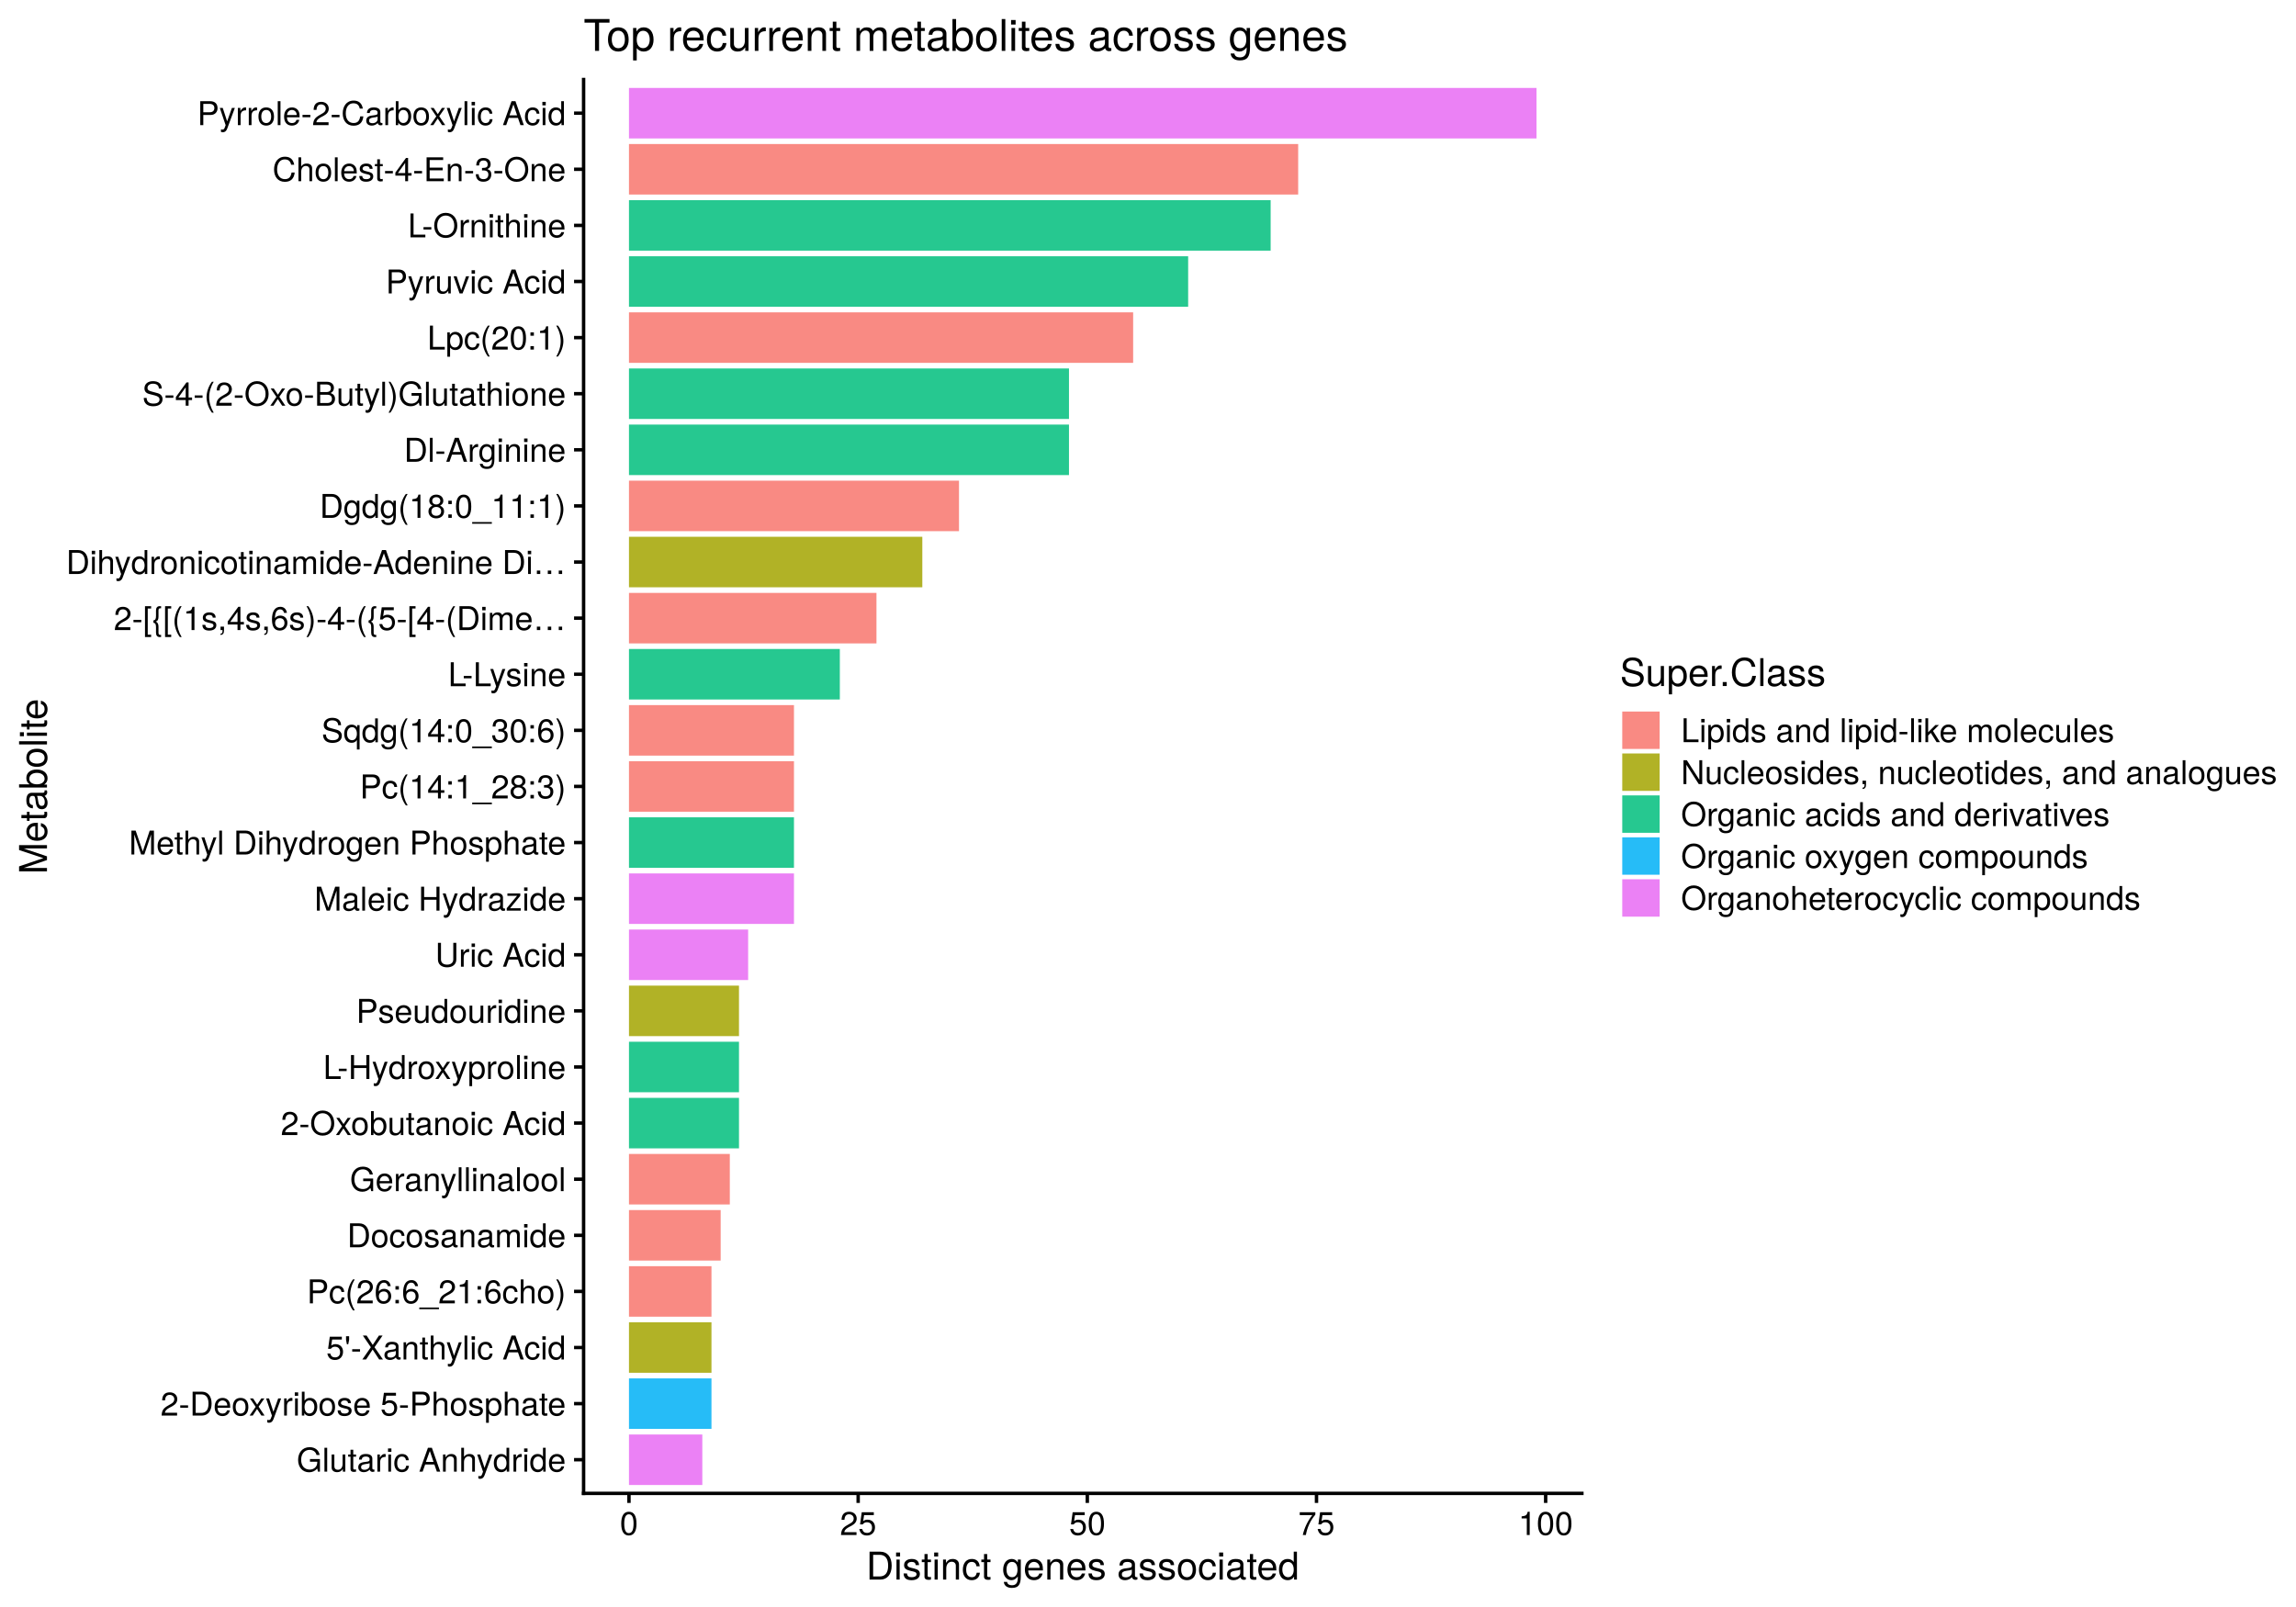
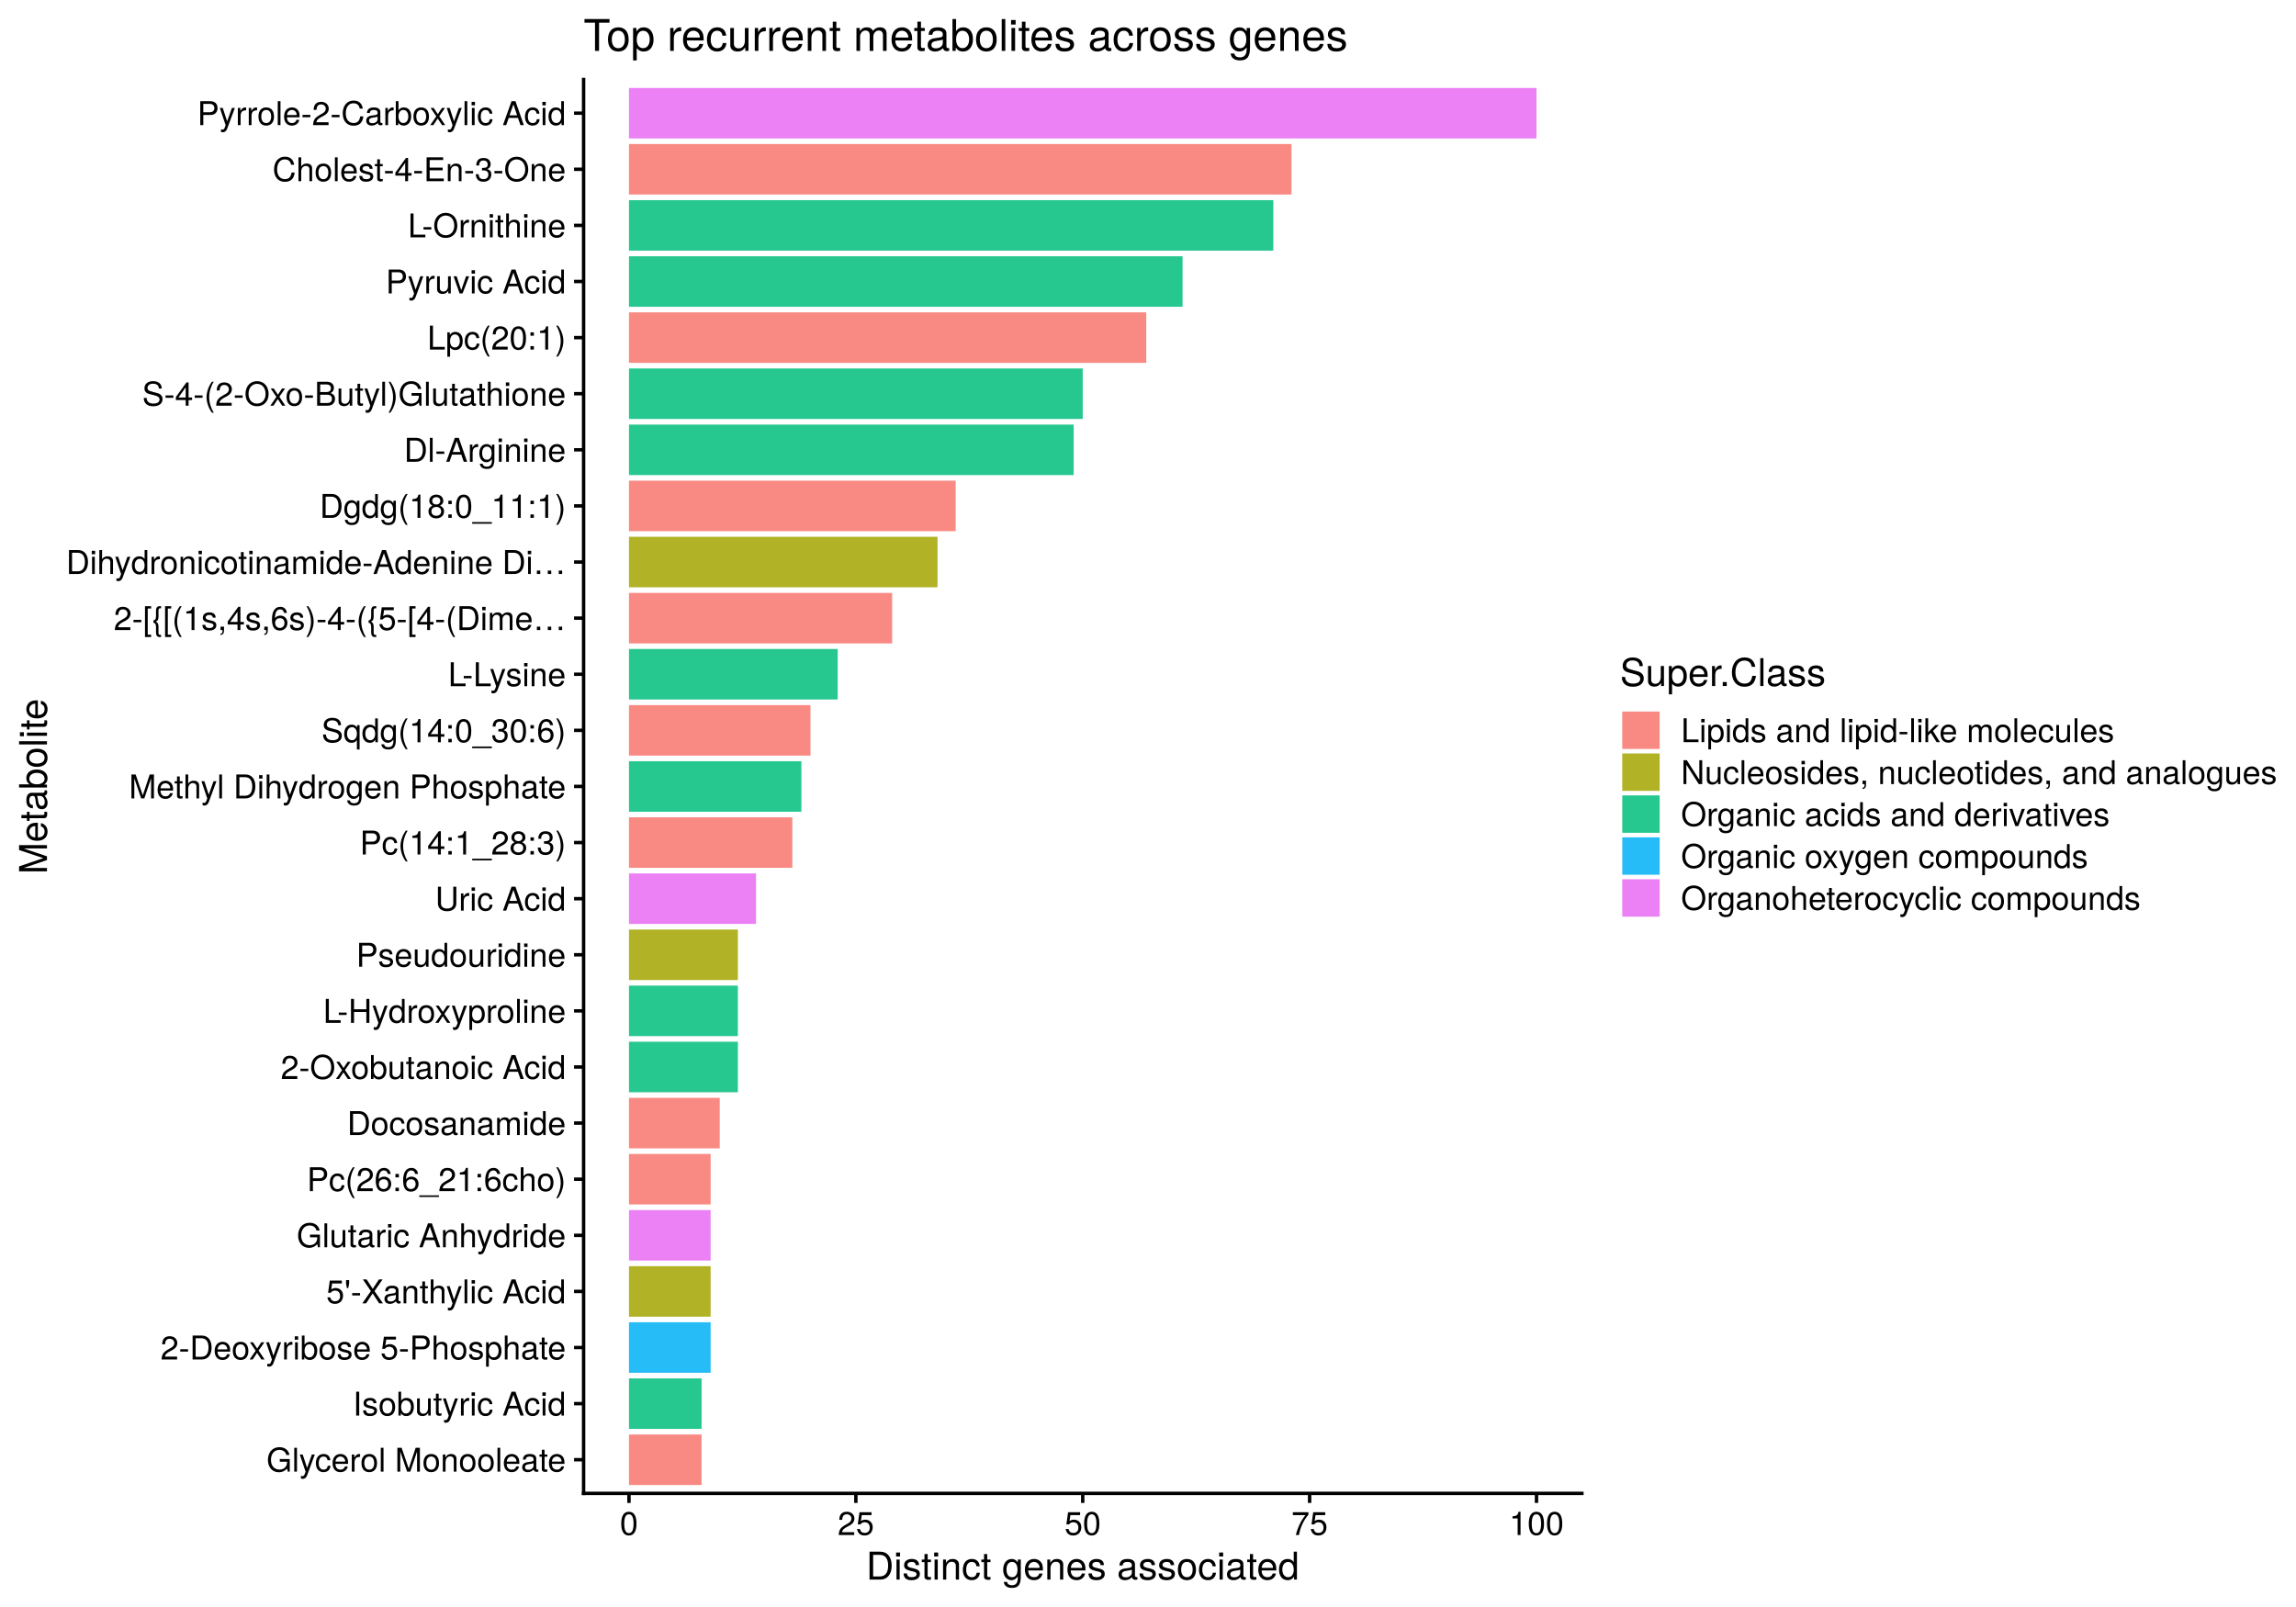
<svg xmlns="http://www.w3.org/2000/svg" class="svglite" width="720.00pt" height="504.00pt" viewBox="0 0 720.00 504.00">
  <defs>
    <style type="text/css">
    .svglite line, .svglite polyline, .svglite polygon, .svglite path, .svglite rect, .svglite circle {
      fill: none;
      stroke: #000000;
      stroke-linecap: round;
      stroke-linejoin: round;
      stroke-miterlimit: 10.00;
    }
    .svglite text {
      white-space: pre;
    }
  </style>
  </defs>
  <rect width="100%" height="100%" style="stroke: none; fill: none;" />
  <defs>
    <clipPath id="cpMC4wMHw3MjAuMDB8MC4wMHw1MDQuMDA=">
      <rect x="0.00" y="0.00" width="720.00" height="504.00" />
    </clipPath>
  </defs>
  <g clip-path="url(#cpMC4wMHw3MjAuMDB8MC4wMHw1MDQuMDA=)">
</g>
  <defs>
    <clipPath id="cpMTgzLjAxfDQ5Ni4wNnwyNC45NHw0NjguMzc=">
      <rect x="183.01" y="24.94" width="313.04" height="443.44" />
    </clipPath>
  </defs>
  <g clip-path="url(#cpMTgzLjAxfDQ5Ni4wNnwyNC45NHw0NjguMzc=)">
    <rect x="197.24" y="27.58" width="284.59" height="15.84" style="stroke-width: 1.07; stroke: none; stroke-linecap: butt; stroke-linejoin: miter; fill: #E76BF3; fill-opacity: 0.85;" />
-     <rect x="197.24" y="45.17" width="209.85" height="15.84" style="stroke-width: 1.07; stroke: none; stroke-linecap: butt; stroke-linejoin: miter; fill: #F8766D; fill-opacity: 0.85;" />
-     <rect x="197.24" y="62.77" width="201.22" height="15.84" style="stroke-width: 1.07; stroke: none; stroke-linecap: butt; stroke-linejoin: miter; fill: #00BF7D; fill-opacity: 0.85;" />
-     <rect x="197.24" y="80.37" width="175.35" height="15.84" style="stroke-width: 1.07; stroke: none; stroke-linecap: butt; stroke-linejoin: miter; fill: #00BF7D; fill-opacity: 0.85;" />
-     <rect x="197.24" y="97.96" width="158.10" height="15.84" style="stroke-width: 1.07; stroke: none; stroke-linecap: butt; stroke-linejoin: miter; fill: #F8766D; fill-opacity: 0.85;" />
-     <rect x="197.24" y="133.16" width="137.98" height="15.84" style="stroke-width: 1.07; stroke: none; stroke-linecap: butt; stroke-linejoin: miter; fill: #00BF7D; fill-opacity: 0.85;" />
-     <rect x="197.24" y="115.56" width="137.98" height="15.84" style="stroke-width: 1.07; stroke: none; stroke-linecap: butt; stroke-linejoin: miter; fill: #00BF7D; fill-opacity: 0.85;" />
-     <rect x="197.24" y="150.75" width="103.49" height="15.84" style="stroke-width: 1.07; stroke: none; stroke-linecap: butt; stroke-linejoin: miter; fill: #F8766D; fill-opacity: 0.85;" />
-     <rect x="197.24" y="168.35" width="91.99" height="15.84" style="stroke-width: 1.07; stroke: none; stroke-linecap: butt; stroke-linejoin: miter; fill: #A3A500; fill-opacity: 0.85;" />
-     <rect x="197.24" y="185.95" width="77.61" height="15.84" style="stroke-width: 1.07; stroke: none; stroke-linecap: butt; stroke-linejoin: miter; fill: #F8766D; fill-opacity: 0.85;" />
-     <rect x="197.24" y="203.54" width="66.12" height="15.84" style="stroke-width: 1.07; stroke: none; stroke-linecap: butt; stroke-linejoin: miter; fill: #00BF7D; fill-opacity: 0.85;" />
-     <rect x="197.24" y="273.93" width="51.74" height="15.84" style="stroke-width: 1.07; stroke: none; stroke-linecap: butt; stroke-linejoin: miter; fill: #E76BF3; fill-opacity: 0.85;" />
-     <rect x="197.24" y="256.33" width="51.74" height="15.84" style="stroke-width: 1.07; stroke: none; stroke-linecap: butt; stroke-linejoin: miter; fill: #00BF7D; fill-opacity: 0.85;" />
-     <rect x="197.24" y="221.14" width="51.74" height="15.84" style="stroke-width: 1.07; stroke: none; stroke-linecap: butt; stroke-linejoin: miter; fill: #F8766D; fill-opacity: 0.85;" />
-     <rect x="197.24" y="238.74" width="51.74" height="15.84" style="stroke-width: 1.07; stroke: none; stroke-linecap: butt; stroke-linejoin: miter; fill: #F8766D; fill-opacity: 0.85;" />
-     <rect x="197.24" y="291.53" width="37.37" height="15.84" style="stroke-width: 1.07; stroke: none; stroke-linecap: butt; stroke-linejoin: miter; fill: #E76BF3; fill-opacity: 0.85;" />
-     <rect x="197.24" y="344.32" width="34.50" height="15.84" style="stroke-width: 1.07; stroke: none; stroke-linecap: butt; stroke-linejoin: miter; fill: #00BF7D; fill-opacity: 0.85;" />
-     <rect x="197.24" y="309.12" width="34.50" height="15.84" style="stroke-width: 1.07; stroke: none; stroke-linecap: butt; stroke-linejoin: miter; fill: #A3A500; fill-opacity: 0.85;" />
-     <rect x="197.24" y="326.72" width="34.50" height="15.84" style="stroke-width: 1.07; stroke: none; stroke-linecap: butt; stroke-linejoin: miter; fill: #00BF7D; fill-opacity: 0.85;" />
-     <rect x="197.24" y="361.91" width="31.62" height="15.84" style="stroke-width: 1.07; stroke: none; stroke-linecap: butt; stroke-linejoin: miter; fill: #F8766D; fill-opacity: 0.85;" />
-     <rect x="197.24" y="379.51" width="28.75" height="15.84" style="stroke-width: 1.07; stroke: none; stroke-linecap: butt; stroke-linejoin: miter; fill: #F8766D; fill-opacity: 0.85;" />
-     <rect x="197.24" y="432.30" width="25.87" height="15.84" style="stroke-width: 1.07; stroke: none; stroke-linecap: butt; stroke-linejoin: miter; fill: #00B0F6; fill-opacity: 0.85;" />
-     <rect x="197.24" y="414.70" width="25.87" height="15.84" style="stroke-width: 1.07; stroke: none; stroke-linecap: butt; stroke-linejoin: miter; fill: #A3A500; fill-opacity: 0.85;" />
-     <rect x="197.24" y="397.11" width="25.87" height="15.84" style="stroke-width: 1.07; stroke: none; stroke-linecap: butt; stroke-linejoin: miter; fill: #F8766D; fill-opacity: 0.85;" />
-     <rect x="197.24" y="449.90" width="23.00" height="15.84" style="stroke-width: 1.07; stroke: none; stroke-linecap: butt; stroke-linejoin: miter; fill: #E76BF3; fill-opacity: 0.85;" />
+     <rect x="197.24" y="45.17" width="207.75" height="15.84" style="stroke-width: 1.07; stroke: none; stroke-linecap: butt; stroke-linejoin: miter; fill: #F8766D; fill-opacity: 0.85;" />
+     <rect x="197.24" y="62.77" width="202.06" height="15.84" style="stroke-width: 1.07; stroke: none; stroke-linecap: butt; stroke-linejoin: miter; fill: #00BF7D; fill-opacity: 0.85;" />
+     <rect x="197.24" y="80.37" width="173.60" height="15.84" style="stroke-width: 1.07; stroke: none; stroke-linecap: butt; stroke-linejoin: miter; fill: #00BF7D; fill-opacity: 0.85;" />
+     <rect x="197.24" y="97.96" width="162.21" height="15.84" style="stroke-width: 1.07; stroke: none; stroke-linecap: butt; stroke-linejoin: miter; fill: #F8766D; fill-opacity: 0.85;" />
+     <rect x="197.24" y="115.56" width="142.29" height="15.84" style="stroke-width: 1.07; stroke: none; stroke-linecap: butt; stroke-linejoin: miter; fill: #00BF7D; fill-opacity: 0.85;" />
+     <rect x="197.24" y="133.16" width="139.45" height="15.84" style="stroke-width: 1.07; stroke: none; stroke-linecap: butt; stroke-linejoin: miter; fill: #00BF7D; fill-opacity: 0.85;" />
+     <rect x="197.24" y="150.75" width="102.45" height="15.84" style="stroke-width: 1.07; stroke: none; stroke-linecap: butt; stroke-linejoin: miter; fill: #F8766D; fill-opacity: 0.85;" />
+     <rect x="197.24" y="168.35" width="96.76" height="15.84" style="stroke-width: 1.07; stroke: none; stroke-linecap: butt; stroke-linejoin: miter; fill: #A3A500; fill-opacity: 0.85;" />
+     <rect x="197.24" y="185.95" width="82.53" height="15.84" style="stroke-width: 1.07; stroke: none; stroke-linecap: butt; stroke-linejoin: miter; fill: #F8766D; fill-opacity: 0.85;" />
+     <rect x="197.24" y="203.54" width="65.45" height="15.84" style="stroke-width: 1.07; stroke: none; stroke-linecap: butt; stroke-linejoin: miter; fill: #00BF7D; fill-opacity: 0.85;" />
+     <rect x="197.24" y="221.14" width="56.92" height="15.84" style="stroke-width: 1.07; stroke: none; stroke-linecap: butt; stroke-linejoin: miter; fill: #F8766D; fill-opacity: 0.85;" />
+     <rect x="197.24" y="238.74" width="54.07" height="15.84" style="stroke-width: 1.07; stroke: none; stroke-linecap: butt; stroke-linejoin: miter; fill: #00BF7D; fill-opacity: 0.85;" />
+     <rect x="197.24" y="256.33" width="51.23" height="15.84" style="stroke-width: 1.07; stroke: none; stroke-linecap: butt; stroke-linejoin: miter; fill: #F8766D; fill-opacity: 0.85;" />
+     <rect x="197.24" y="273.93" width="39.84" height="15.84" style="stroke-width: 1.07; stroke: none; stroke-linecap: butt; stroke-linejoin: miter; fill: #E76BF3; fill-opacity: 0.85;" />
+     <rect x="197.24" y="326.72" width="34.15" height="15.84" style="stroke-width: 1.07; stroke: none; stroke-linecap: butt; stroke-linejoin: miter; fill: #00BF7D; fill-opacity: 0.85;" />
+     <rect x="197.24" y="291.53" width="34.15" height="15.84" style="stroke-width: 1.07; stroke: none; stroke-linecap: butt; stroke-linejoin: miter; fill: #A3A500; fill-opacity: 0.85;" />
+     <rect x="197.24" y="309.12" width="34.15" height="15.84" style="stroke-width: 1.07; stroke: none; stroke-linecap: butt; stroke-linejoin: miter; fill: #00BF7D; fill-opacity: 0.85;" />
+     <rect x="197.24" y="344.32" width="28.46" height="15.84" style="stroke-width: 1.07; stroke: none; stroke-linecap: butt; stroke-linejoin: miter; fill: #F8766D; fill-opacity: 0.85;" />
+     <rect x="197.24" y="379.51" width="25.61" height="15.84" style="stroke-width: 1.07; stroke: none; stroke-linecap: butt; stroke-linejoin: miter; fill: #E76BF3; fill-opacity: 0.85;" />
+     <rect x="197.24" y="414.70" width="25.61" height="15.84" style="stroke-width: 1.07; stroke: none; stroke-linecap: butt; stroke-linejoin: miter; fill: #00B0F6; fill-opacity: 0.85;" />
+     <rect x="197.24" y="397.11" width="25.61" height="15.84" style="stroke-width: 1.07; stroke: none; stroke-linecap: butt; stroke-linejoin: miter; fill: #A3A500; fill-opacity: 0.85;" />
+     <rect x="197.24" y="361.91" width="25.61" height="15.84" style="stroke-width: 1.07; stroke: none; stroke-linecap: butt; stroke-linejoin: miter; fill: #F8766D; fill-opacity: 0.85;" />
+     <rect x="197.24" y="432.30" width="22.77" height="15.84" style="stroke-width: 1.07; stroke: none; stroke-linecap: butt; stroke-linejoin: miter; fill: #00BF7D; fill-opacity: 0.85;" />
+     <rect x="197.24" y="449.90" width="22.77" height="15.84" style="stroke-width: 1.07; stroke: none; stroke-linecap: butt; stroke-linejoin: miter; fill: #F8766D; fill-opacity: 0.85;" />
  </g>
  <g clip-path="url(#cpMC4wMHw3MjAuMDB8MC4wMHw1MDQuMDA=)">
    <polyline points="183.01,468.37 183.01,24.94 " style="stroke-width: 1.07; stroke-linecap: square;" />
-     <text x="177.46" y="461.56" text-anchor="end" style="font-size: 10.29px; font-weight: 0; font-family: &quot;TeX Gyre Heros&quot;;" textLength="84.57px" lengthAdjust="spacingAndGlyphs">Glutaric Anhydride</text>
-     <text x="177.46" y="443.97" text-anchor="end" style="font-size: 10.29px; font-weight: 0; font-family: &quot;TeX Gyre Heros&quot;;" textLength="127.44px" lengthAdjust="spacingAndGlyphs">2-Deoxyribose 5-Phosphate</text>
-     <text x="177.46" y="426.37" text-anchor="end" style="font-size: 10.29px; font-weight: 0; font-family: &quot;TeX Gyre Heros&quot;;" textLength="75.67px" lengthAdjust="spacingAndGlyphs">5'-Xanthylic Acid</text>
-     <text x="177.46" y="408.77" text-anchor="end" style="font-size: 10.29px; font-weight: 0; font-family: &quot;TeX Gyre Heros&quot;;" textLength="81.16px" lengthAdjust="spacingAndGlyphs">Pc(26:6_21:6cho)</text>
-     <text x="177.46" y="391.18" text-anchor="end" style="font-size: 10.29px; font-weight: 0; font-family: &quot;TeX Gyre Heros&quot;;" textLength="68.57px" lengthAdjust="spacingAndGlyphs">Docosanamide</text>
-     <text x="177.46" y="373.58" text-anchor="end" style="font-size: 10.29px; font-weight: 0; font-family: &quot;TeX Gyre Heros&quot;;" textLength="68.00px" lengthAdjust="spacingAndGlyphs">Geranyllinalool</text>
-     <text x="177.46" y="355.98" text-anchor="end" style="font-size: 10.29px; font-weight: 0; font-family: &quot;TeX Gyre Heros&quot;;" textLength="89.72px" lengthAdjust="spacingAndGlyphs">2-Oxobutanoic Acid</text>
-     <text x="177.46" y="338.39" text-anchor="end" style="font-size: 10.29px; font-weight: 0; font-family: &quot;TeX Gyre Heros&quot;;" textLength="77.71px" lengthAdjust="spacingAndGlyphs">L-Hydroxyproline</text>
-     <text x="177.46" y="320.79" text-anchor="end" style="font-size: 10.29px; font-weight: 0; font-family: &quot;TeX Gyre Heros&quot;;" textLength="65.72px" lengthAdjust="spacingAndGlyphs">Pseudouridine</text>
-     <text x="177.46" y="303.19" text-anchor="end" style="font-size: 10.29px; font-weight: 0; font-family: &quot;TeX Gyre Heros&quot;;" textLength="41.13px" lengthAdjust="spacingAndGlyphs">Uric Acid</text>
-     <text x="177.46" y="285.60" text-anchor="end" style="font-size: 10.29px; font-weight: 0; font-family: &quot;TeX Gyre Heros&quot;;" textLength="78.84px" lengthAdjust="spacingAndGlyphs">Maleic Hydrazide</text>
-     <text x="177.46" y="268.00" text-anchor="end" style="font-size: 10.29px; font-weight: 0; font-family: &quot;TeX Gyre Heros&quot;;" textLength="137.72px" lengthAdjust="spacingAndGlyphs">Methyl Dihydrogen Phosphate</text>
-     <text x="177.46" y="250.40" text-anchor="end" style="font-size: 10.29px; font-weight: 0; font-family: &quot;TeX Gyre Heros&quot;;" textLength="64.58px" lengthAdjust="spacingAndGlyphs">Pc(14:1_28:3)</text>
+     <text x="177.46" y="461.56" text-anchor="end" style="font-size: 10.29px; font-weight: 0; font-family: &quot;TeX Gyre Heros&quot;;" textLength="94.28px" lengthAdjust="spacingAndGlyphs">Glycerol Monooleate</text>
+     <text x="177.46" y="443.97" text-anchor="end" style="font-size: 10.29px; font-weight: 0; font-family: &quot;TeX Gyre Heros&quot;;" textLength="66.85px" lengthAdjust="spacingAndGlyphs">Isobutyric Acid</text>
+     <text x="177.46" y="426.37" text-anchor="end" style="font-size: 10.29px; font-weight: 0; font-family: &quot;TeX Gyre Heros&quot;;" textLength="127.44px" lengthAdjust="spacingAndGlyphs">2-Deoxyribose 5-Phosphate</text>
+     <text x="177.46" y="408.77" text-anchor="end" style="font-size: 10.29px; font-weight: 0; font-family: &quot;TeX Gyre Heros&quot;;" textLength="75.67px" lengthAdjust="spacingAndGlyphs">5'-Xanthylic Acid</text>
+     <text x="177.46" y="391.18" text-anchor="end" style="font-size: 10.29px; font-weight: 0; font-family: &quot;TeX Gyre Heros&quot;;" textLength="84.57px" lengthAdjust="spacingAndGlyphs">Glutaric Anhydride</text>
+     <text x="177.46" y="373.58" text-anchor="end" style="font-size: 10.29px; font-weight: 0; font-family: &quot;TeX Gyre Heros&quot;;" textLength="81.16px" lengthAdjust="spacingAndGlyphs">Pc(26:6_21:6cho)</text>
+     <text x="177.46" y="355.98" text-anchor="end" style="font-size: 10.29px; font-weight: 0; font-family: &quot;TeX Gyre Heros&quot;;" textLength="68.57px" lengthAdjust="spacingAndGlyphs">Docosanamide</text>
+     <text x="177.46" y="338.39" text-anchor="end" style="font-size: 10.29px; font-weight: 0; font-family: &quot;TeX Gyre Heros&quot;;" textLength="89.72px" lengthAdjust="spacingAndGlyphs">2-Oxobutanoic Acid</text>
+     <text x="177.46" y="320.79" text-anchor="end" style="font-size: 10.29px; font-weight: 0; font-family: &quot;TeX Gyre Heros&quot;;" textLength="77.71px" lengthAdjust="spacingAndGlyphs">L-Hydroxyproline</text>
+     <text x="177.46" y="303.19" text-anchor="end" style="font-size: 10.29px; font-weight: 0; font-family: &quot;TeX Gyre Heros&quot;;" textLength="65.72px" lengthAdjust="spacingAndGlyphs">Pseudouridine</text>
+     <text x="177.46" y="285.60" text-anchor="end" style="font-size: 10.29px; font-weight: 0; font-family: &quot;TeX Gyre Heros&quot;;" textLength="41.13px" lengthAdjust="spacingAndGlyphs">Uric Acid</text>
+     <text x="177.46" y="268.00" text-anchor="end" style="font-size: 10.29px; font-weight: 0; font-family: &quot;TeX Gyre Heros&quot;;" textLength="64.58px" lengthAdjust="spacingAndGlyphs">Pc(14:1_28:3)</text>
+     <text x="177.46" y="250.40" text-anchor="end" style="font-size: 10.29px; font-weight: 0; font-family: &quot;TeX Gyre Heros&quot;;" textLength="137.72px" lengthAdjust="spacingAndGlyphs">Methyl Dihydrogen Phosphate</text>
    <text x="177.46" y="232.81" text-anchor="end" style="font-size: 10.29px; font-weight: 0; font-family: &quot;TeX Gyre Heros&quot;;" textLength="76.59px" lengthAdjust="spacingAndGlyphs">Sqdg(14:0_30:6)</text>
    <text x="177.46" y="215.21" text-anchor="end" style="font-size: 10.29px; font-weight: 0; font-family: &quot;TeX Gyre Heros&quot;;" textLength="38.86px" lengthAdjust="spacingAndGlyphs">L-Lysine</text>
    <text x="177.46" y="197.61" text-anchor="end" style="font-size: 10.29px; font-weight: 0; font-family: &quot;TeX Gyre Heros&quot;;" textLength="141.71px" lengthAdjust="spacingAndGlyphs">2-[{[(1s,4s,6s)-4-({5-[4-(Dime…</text>
    <text x="177.46" y="180.02" text-anchor="end" style="font-size: 10.29px; font-weight: 0; font-family: &quot;TeX Gyre Heros&quot;;" textLength="157.13px" lengthAdjust="spacingAndGlyphs">Dihydronicotinamide-Adenine Di…</text>
    <text x="177.46" y="162.42" text-anchor="end" style="font-size: 10.29px; font-weight: 0; font-family: &quot;TeX Gyre Heros&quot;;" textLength="77.16px" lengthAdjust="spacingAndGlyphs">Dgdg(18:0_11:1)</text>
    <text x="177.46" y="144.82" text-anchor="end" style="font-size: 10.29px; font-weight: 0; font-family: &quot;TeX Gyre Heros&quot;;" textLength="50.85px" lengthAdjust="spacingAndGlyphs">Dl-Arginine</text>
    <text x="177.46" y="127.23" text-anchor="end" style="font-size: 10.29px; font-weight: 0; font-family: &quot;TeX Gyre Heros&quot;;" textLength="133.14px" lengthAdjust="spacingAndGlyphs">S-4-(2-Oxo-Butyl)Glutathione</text>
    <text x="177.46" y="109.63" text-anchor="end" style="font-size: 10.29px; font-weight: 0; font-family: &quot;TeX Gyre Heros&quot;;" textLength="43.44px" lengthAdjust="spacingAndGlyphs">Lpc(20:1)</text>
    <text x="177.46" y="92.03" text-anchor="end" style="font-size: 10.29px; font-weight: 0; font-family: &quot;TeX Gyre Heros&quot;;" textLength="56.56px" lengthAdjust="spacingAndGlyphs">Pyruvic Acid</text>
    <text x="177.46" y="74.44" text-anchor="end" style="font-size: 10.29px; font-weight: 0; font-family: &quot;TeX Gyre Heros&quot;;" textLength="50.86px" lengthAdjust="spacingAndGlyphs">L-Ornithine</text>
    <text x="177.46" y="56.84" text-anchor="end" style="font-size: 10.29px; font-weight: 0; font-family: &quot;TeX Gyre Heros&quot;;" textLength="92.00px" lengthAdjust="spacingAndGlyphs">Cholest-4-En-3-One</text>
    <text x="177.46" y="39.24" text-anchor="end" style="font-size: 10.29px; font-weight: 0; font-family: &quot;TeX Gyre Heros&quot;;" textLength="115.98px" lengthAdjust="spacingAndGlyphs">Pyrrole-2-Carboxylic Acid</text>
    <polyline points="180.02,457.81 183.01,457.81 " style="stroke-width: 1.07; stroke-linecap: butt;" />
    <polyline points="180.02,440.22 183.01,440.22 " style="stroke-width: 1.07; stroke-linecap: butt;" />
    <polyline points="180.02,422.62 183.01,422.62 " style="stroke-width: 1.07; stroke-linecap: butt;" />
    <polyline points="180.02,405.02 183.01,405.02 " style="stroke-width: 1.07; stroke-linecap: butt;" />
    <polyline points="180.02,387.43 183.01,387.43 " style="stroke-width: 1.07; stroke-linecap: butt;" />
    <polyline points="180.02,369.83 183.01,369.83 " style="stroke-width: 1.07; stroke-linecap: butt;" />
    <polyline points="180.02,352.23 183.01,352.23 " style="stroke-width: 1.07; stroke-linecap: butt;" />
    <polyline points="180.02,334.64 183.01,334.64 " style="stroke-width: 1.07; stroke-linecap: butt;" />
    <polyline points="180.02,317.04 183.01,317.04 " style="stroke-width: 1.07; stroke-linecap: butt;" />
    <polyline points="180.02,299.44 183.01,299.44 " style="stroke-width: 1.07; stroke-linecap: butt;" />
    <polyline points="180.02,281.85 183.01,281.85 " style="stroke-width: 1.07; stroke-linecap: butt;" />
    <polyline points="180.02,264.25 183.01,264.25 " style="stroke-width: 1.07; stroke-linecap: butt;" />
    <polyline points="180.02,246.65 183.01,246.65 " style="stroke-width: 1.07; stroke-linecap: butt;" />
    <polyline points="180.02,229.06 183.01,229.06 " style="stroke-width: 1.07; stroke-linecap: butt;" />
    <polyline points="180.02,211.46 183.01,211.46 " style="stroke-width: 1.07; stroke-linecap: butt;" />
    <polyline points="180.02,193.86 183.01,193.86 " style="stroke-width: 1.07; stroke-linecap: butt;" />
    <polyline points="180.02,176.27 183.01,176.27 " style="stroke-width: 1.07; stroke-linecap: butt;" />
    <polyline points="180.02,158.67 183.01,158.67 " style="stroke-width: 1.07; stroke-linecap: butt;" />
    <polyline points="180.02,141.07 183.01,141.07 " style="stroke-width: 1.07; stroke-linecap: butt;" />
    <polyline points="180.02,123.48 183.01,123.48 " style="stroke-width: 1.07; stroke-linecap: butt;" />
    <polyline points="180.02,105.88 183.01,105.88 " style="stroke-width: 1.07; stroke-linecap: butt;" />
    <polyline points="180.02,88.28 183.01,88.28 " style="stroke-width: 1.07; stroke-linecap: butt;" />
    <polyline points="180.02,70.69 183.01,70.69 " style="stroke-width: 1.07; stroke-linecap: butt;" />
    <polyline points="180.02,53.09 183.01,53.09 " style="stroke-width: 1.07; stroke-linecap: butt;" />
    <polyline points="180.02,35.49 183.01,35.49 " style="stroke-width: 1.07; stroke-linecap: butt;" />
    <polyline points="183.01,468.37 496.06,468.37 " style="stroke-width: 1.07; stroke-linecap: square;" />
    <polyline points="197.24,471.36 197.24,468.37 " style="stroke-width: 1.07; stroke-linecap: butt;" />
-     <polyline points="269.11,471.36 269.11,468.37 " style="stroke-width: 1.07; stroke-linecap: butt;" />
-     <polyline points="340.97,471.36 340.97,468.37 " style="stroke-width: 1.07; stroke-linecap: butt;" />
-     <polyline points="412.84,471.36 412.84,468.37 " style="stroke-width: 1.07; stroke-linecap: butt;" />
-     <polyline points="484.70,471.36 484.70,468.37 " style="stroke-width: 1.07; stroke-linecap: butt;" />
+     <polyline points="268.39,471.36 268.39,468.37 " style="stroke-width: 1.07; stroke-linecap: butt;" />
+     <polyline points="339.53,471.36 339.53,468.37 " style="stroke-width: 1.07; stroke-linecap: butt;" />
+     <polyline points="410.68,471.36 410.68,468.37 " style="stroke-width: 1.07; stroke-linecap: butt;" />
+     <polyline points="481.83,471.36 481.83,468.37 " style="stroke-width: 1.07; stroke-linecap: butt;" />
    <text x="197.24" y="481.42" text-anchor="middle" style="font-size: 10.29px; font-weight: 0; font-family: &quot;TeX Gyre Heros&quot;;" textLength="5.72px" lengthAdjust="spacingAndGlyphs">0</text>
-     <text x="269.11" y="481.42" text-anchor="middle" style="font-size: 10.29px; font-weight: 0; font-family: &quot;TeX Gyre Heros&quot;;" textLength="11.43px" lengthAdjust="spacingAndGlyphs">25</text>
-     <text x="340.97" y="481.42" text-anchor="middle" style="font-size: 10.29px; font-weight: 0; font-family: &quot;TeX Gyre Heros&quot;;" textLength="11.43px" lengthAdjust="spacingAndGlyphs">50</text>
-     <text x="412.84" y="481.42" text-anchor="middle" style="font-size: 10.29px; font-weight: 0; font-family: &quot;TeX Gyre Heros&quot;;" textLength="11.43px" lengthAdjust="spacingAndGlyphs">75</text>
-     <text x="484.70" y="481.42" text-anchor="middle" style="font-size: 10.29px; font-weight: 0; font-family: &quot;TeX Gyre Heros&quot;;" textLength="17.15px" lengthAdjust="spacingAndGlyphs">100</text>
+     <text x="268.39" y="481.42" text-anchor="middle" style="font-size: 10.29px; font-weight: 0; font-family: &quot;TeX Gyre Heros&quot;;" textLength="11.43px" lengthAdjust="spacingAndGlyphs">25</text>
+     <text x="339.53" y="481.42" text-anchor="middle" style="font-size: 10.29px; font-weight: 0; font-family: &quot;TeX Gyre Heros&quot;;" textLength="11.43px" lengthAdjust="spacingAndGlyphs">50</text>
+     <text x="410.68" y="481.42" text-anchor="middle" style="font-size: 10.29px; font-weight: 0; font-family: &quot;TeX Gyre Heros&quot;;" textLength="11.43px" lengthAdjust="spacingAndGlyphs">75</text>
+     <text x="481.83" y="481.42" text-anchor="middle" style="font-size: 10.29px; font-weight: 0; font-family: &quot;TeX Gyre Heros&quot;;" textLength="17.15px" lengthAdjust="spacingAndGlyphs">100</text>
    <text x="339.53" y="495.40" text-anchor="middle" style="font-size: 12.00px; font-weight: 0; font-family: &quot;TeX Gyre Heros&quot;;" textLength="136.05px" lengthAdjust="spacingAndGlyphs">Distinct genes associated</text>
    <text transform="translate(14.73,246.65) rotate(-90)" text-anchor="middle" style="font-size: 12.00px; font-weight: 0; font-family: &quot;TeX Gyre Heros&quot;;" textLength="55.36px" lengthAdjust="spacingAndGlyphs">Metabolite</text>
    <text x="508.01" y="215.16" style="font-size: 12.00px; font-weight: 0; font-family: &quot;TeX Gyre Heros&quot;;" textLength="65.35px" lengthAdjust="spacingAndGlyphs">Super.Class</text>
    <rect x="508.72" y="223.16" width="11.73" height="11.73" style="stroke-width: 1.07; stroke: none; stroke-linecap: butt; stroke-linejoin: miter; fill: #F8766D; fill-opacity: 0.85;" />
    <rect x="508.72" y="236.31" width="11.73" height="11.73" style="stroke-width: 1.07; stroke: none; stroke-linecap: butt; stroke-linejoin: miter; fill: #A3A500; fill-opacity: 0.85;" />
    <rect x="508.72" y="249.46" width="11.73" height="11.73" style="stroke-width: 1.07; stroke: none; stroke-linecap: butt; stroke-linejoin: miter; fill: #00BF7D; fill-opacity: 0.85;" />
    <rect x="508.72" y="262.61" width="11.73" height="11.73" style="stroke-width: 1.07; stroke: none; stroke-linecap: butt; stroke-linejoin: miter; fill: #00B0F6; fill-opacity: 0.85;" />
    <rect x="508.72" y="275.76" width="11.73" height="11.73" style="stroke-width: 1.07; stroke: none; stroke-linecap: butt; stroke-linejoin: miter; fill: #E76BF3; fill-opacity: 0.85;" />
    <text x="527.14" y="232.77" style="font-size: 10.29px; font-weight: 0; font-family: &quot;TeX Gyre Heros&quot;;" textLength="135.99px" lengthAdjust="spacingAndGlyphs">Lipids and lipid-like molecules</text>
    <text x="527.14" y="245.92" style="font-size: 10.29px; font-weight: 0; font-family: &quot;TeX Gyre Heros&quot;;" textLength="186.88px" lengthAdjust="spacingAndGlyphs">Nucleosides, nucleotides, and analogues</text>
    <text x="527.14" y="259.08" style="font-size: 10.29px; font-weight: 0; font-family: &quot;TeX Gyre Heros&quot;;" textLength="134.86px" lengthAdjust="spacingAndGlyphs">Organic acids and derivatives</text>
    <text x="527.14" y="272.23" style="font-size: 10.29px; font-weight: 0; font-family: &quot;TeX Gyre Heros&quot;;" textLength="128.01px" lengthAdjust="spacingAndGlyphs">Organic oxygen compounds</text>
    <text x="527.14" y="285.38" style="font-size: 10.29px; font-weight: 0; font-family: &quot;TeX Gyre Heros&quot;;" textLength="144.58px" lengthAdjust="spacingAndGlyphs">Organoheterocyclic compounds</text>
    <text x="183.01" y="15.96" style="font-size: 13.71px; font-weight: 0; font-family: &quot;TeX Gyre Heros&quot;;" textLength="260.42px" lengthAdjust="spacingAndGlyphs">Top recurrent metabolites across genes</text>
  </g>
</svg>
